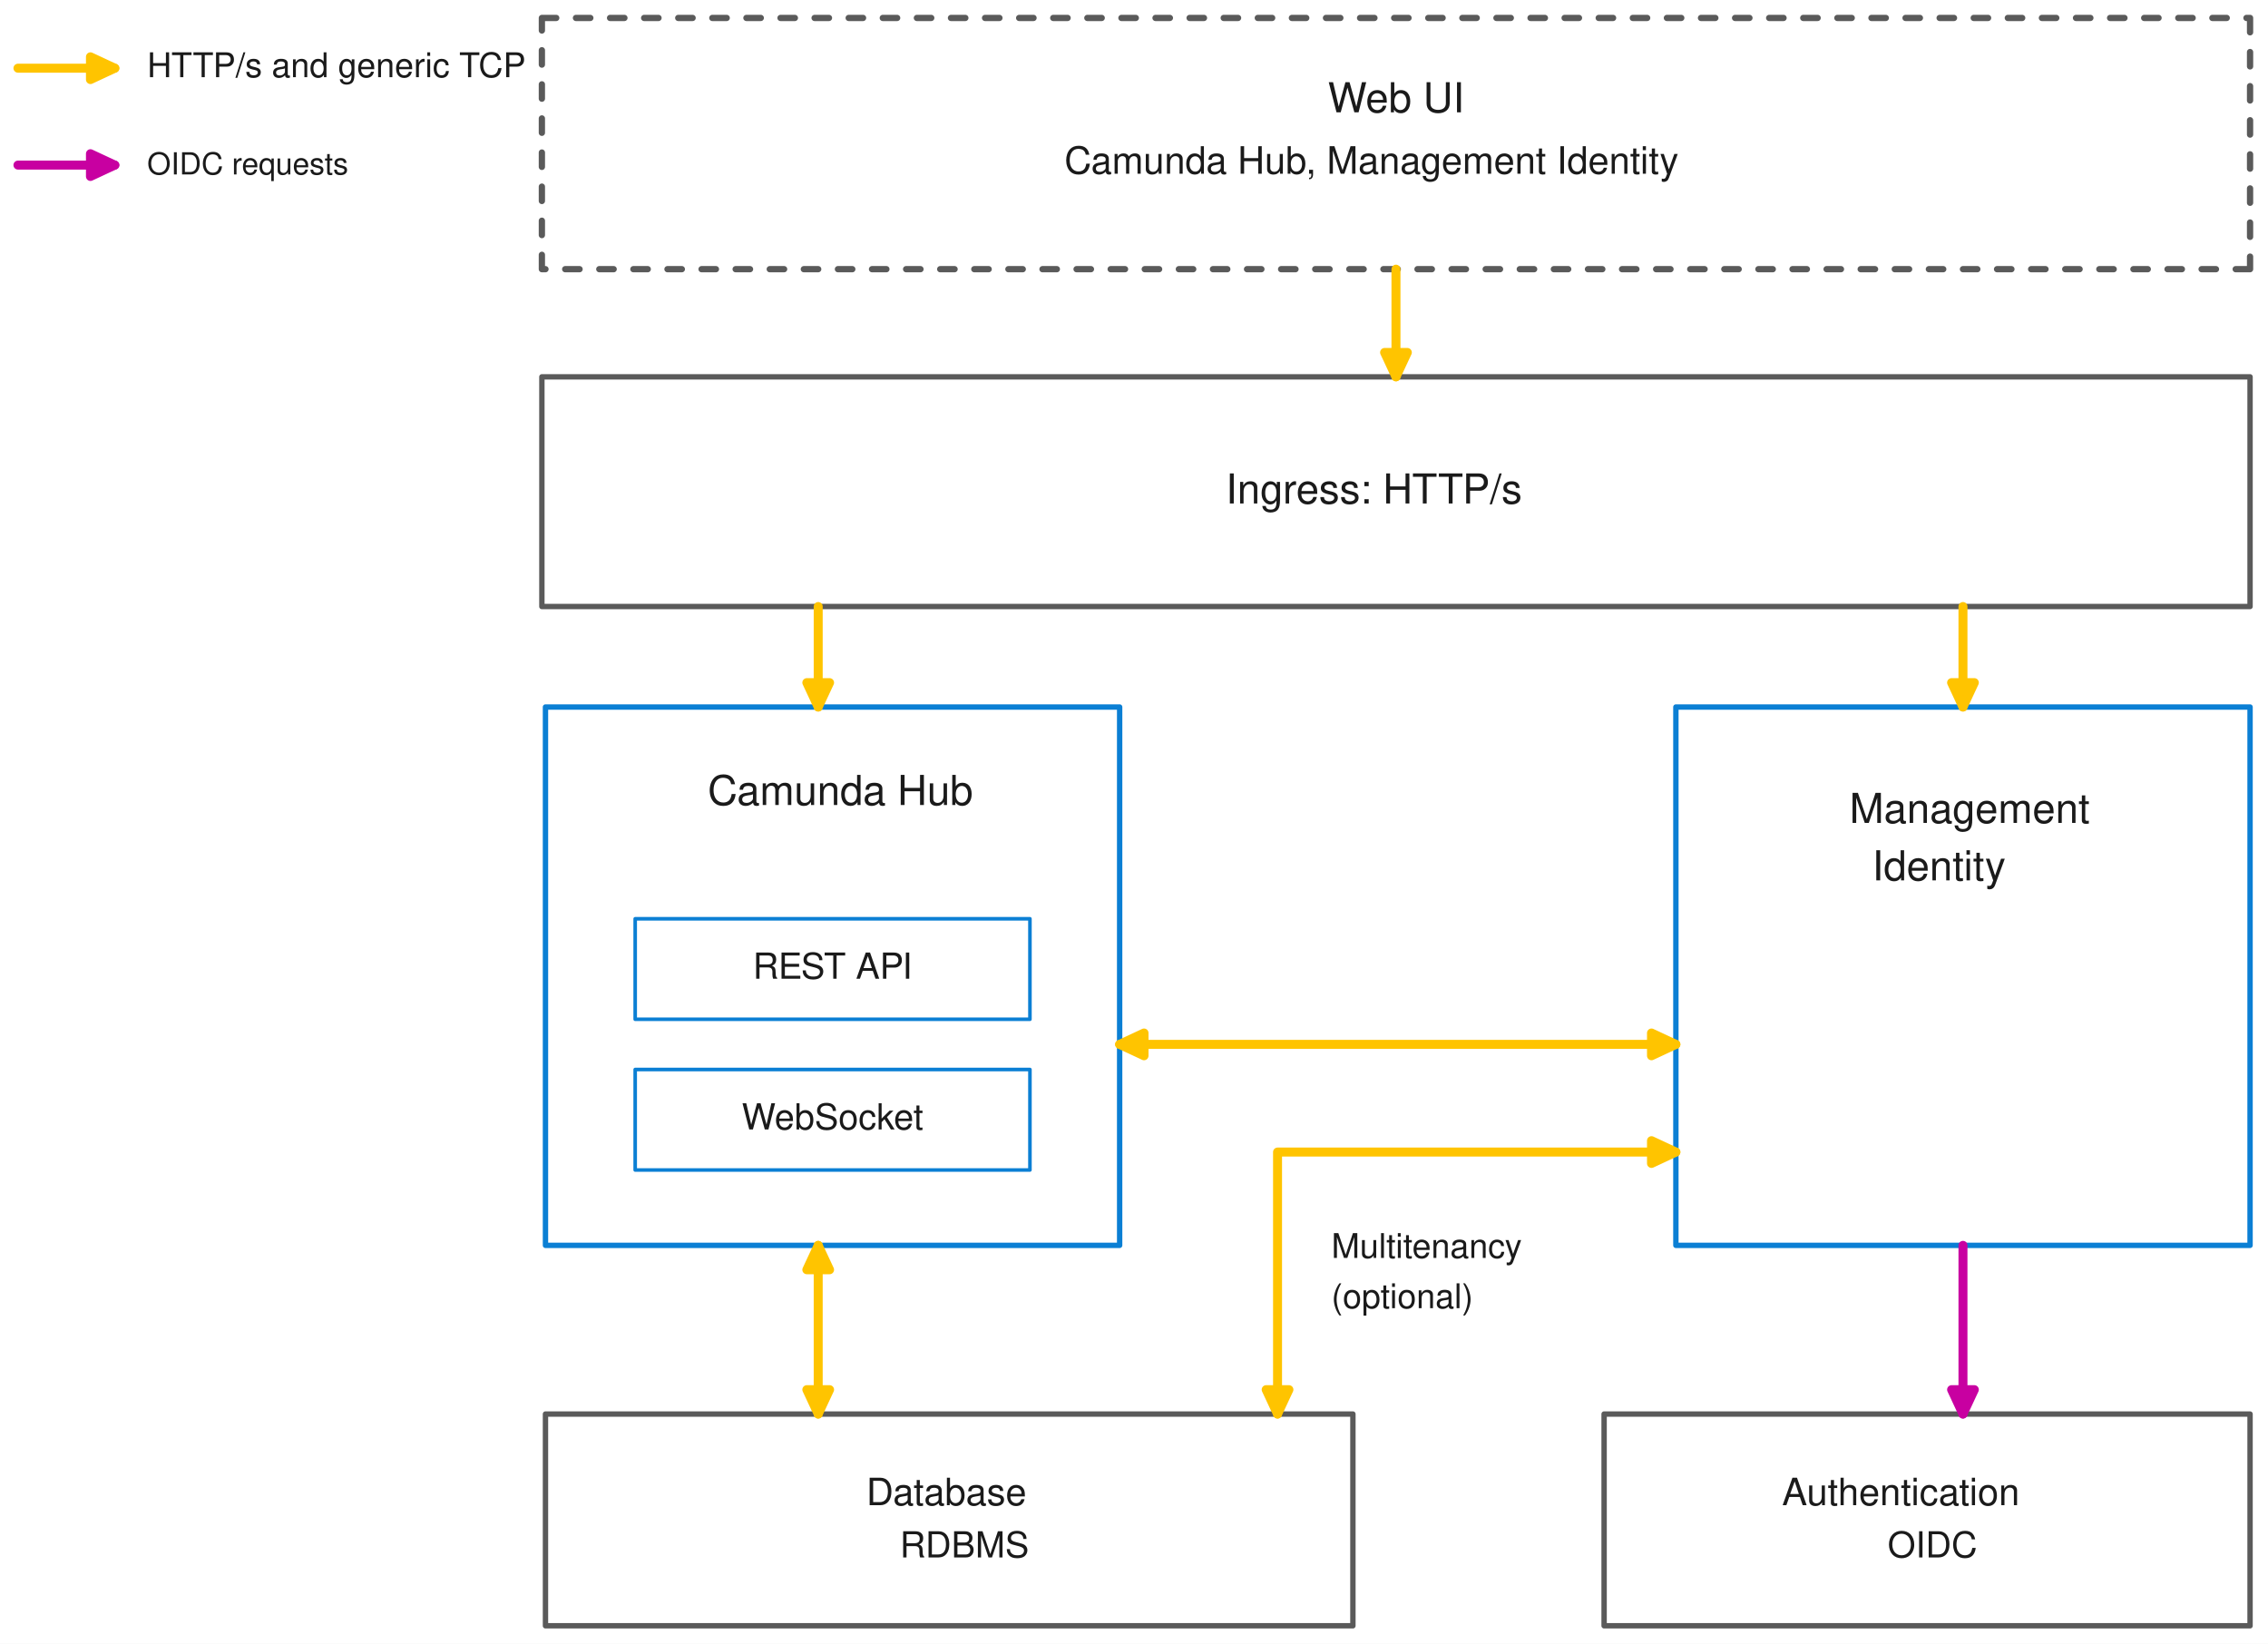
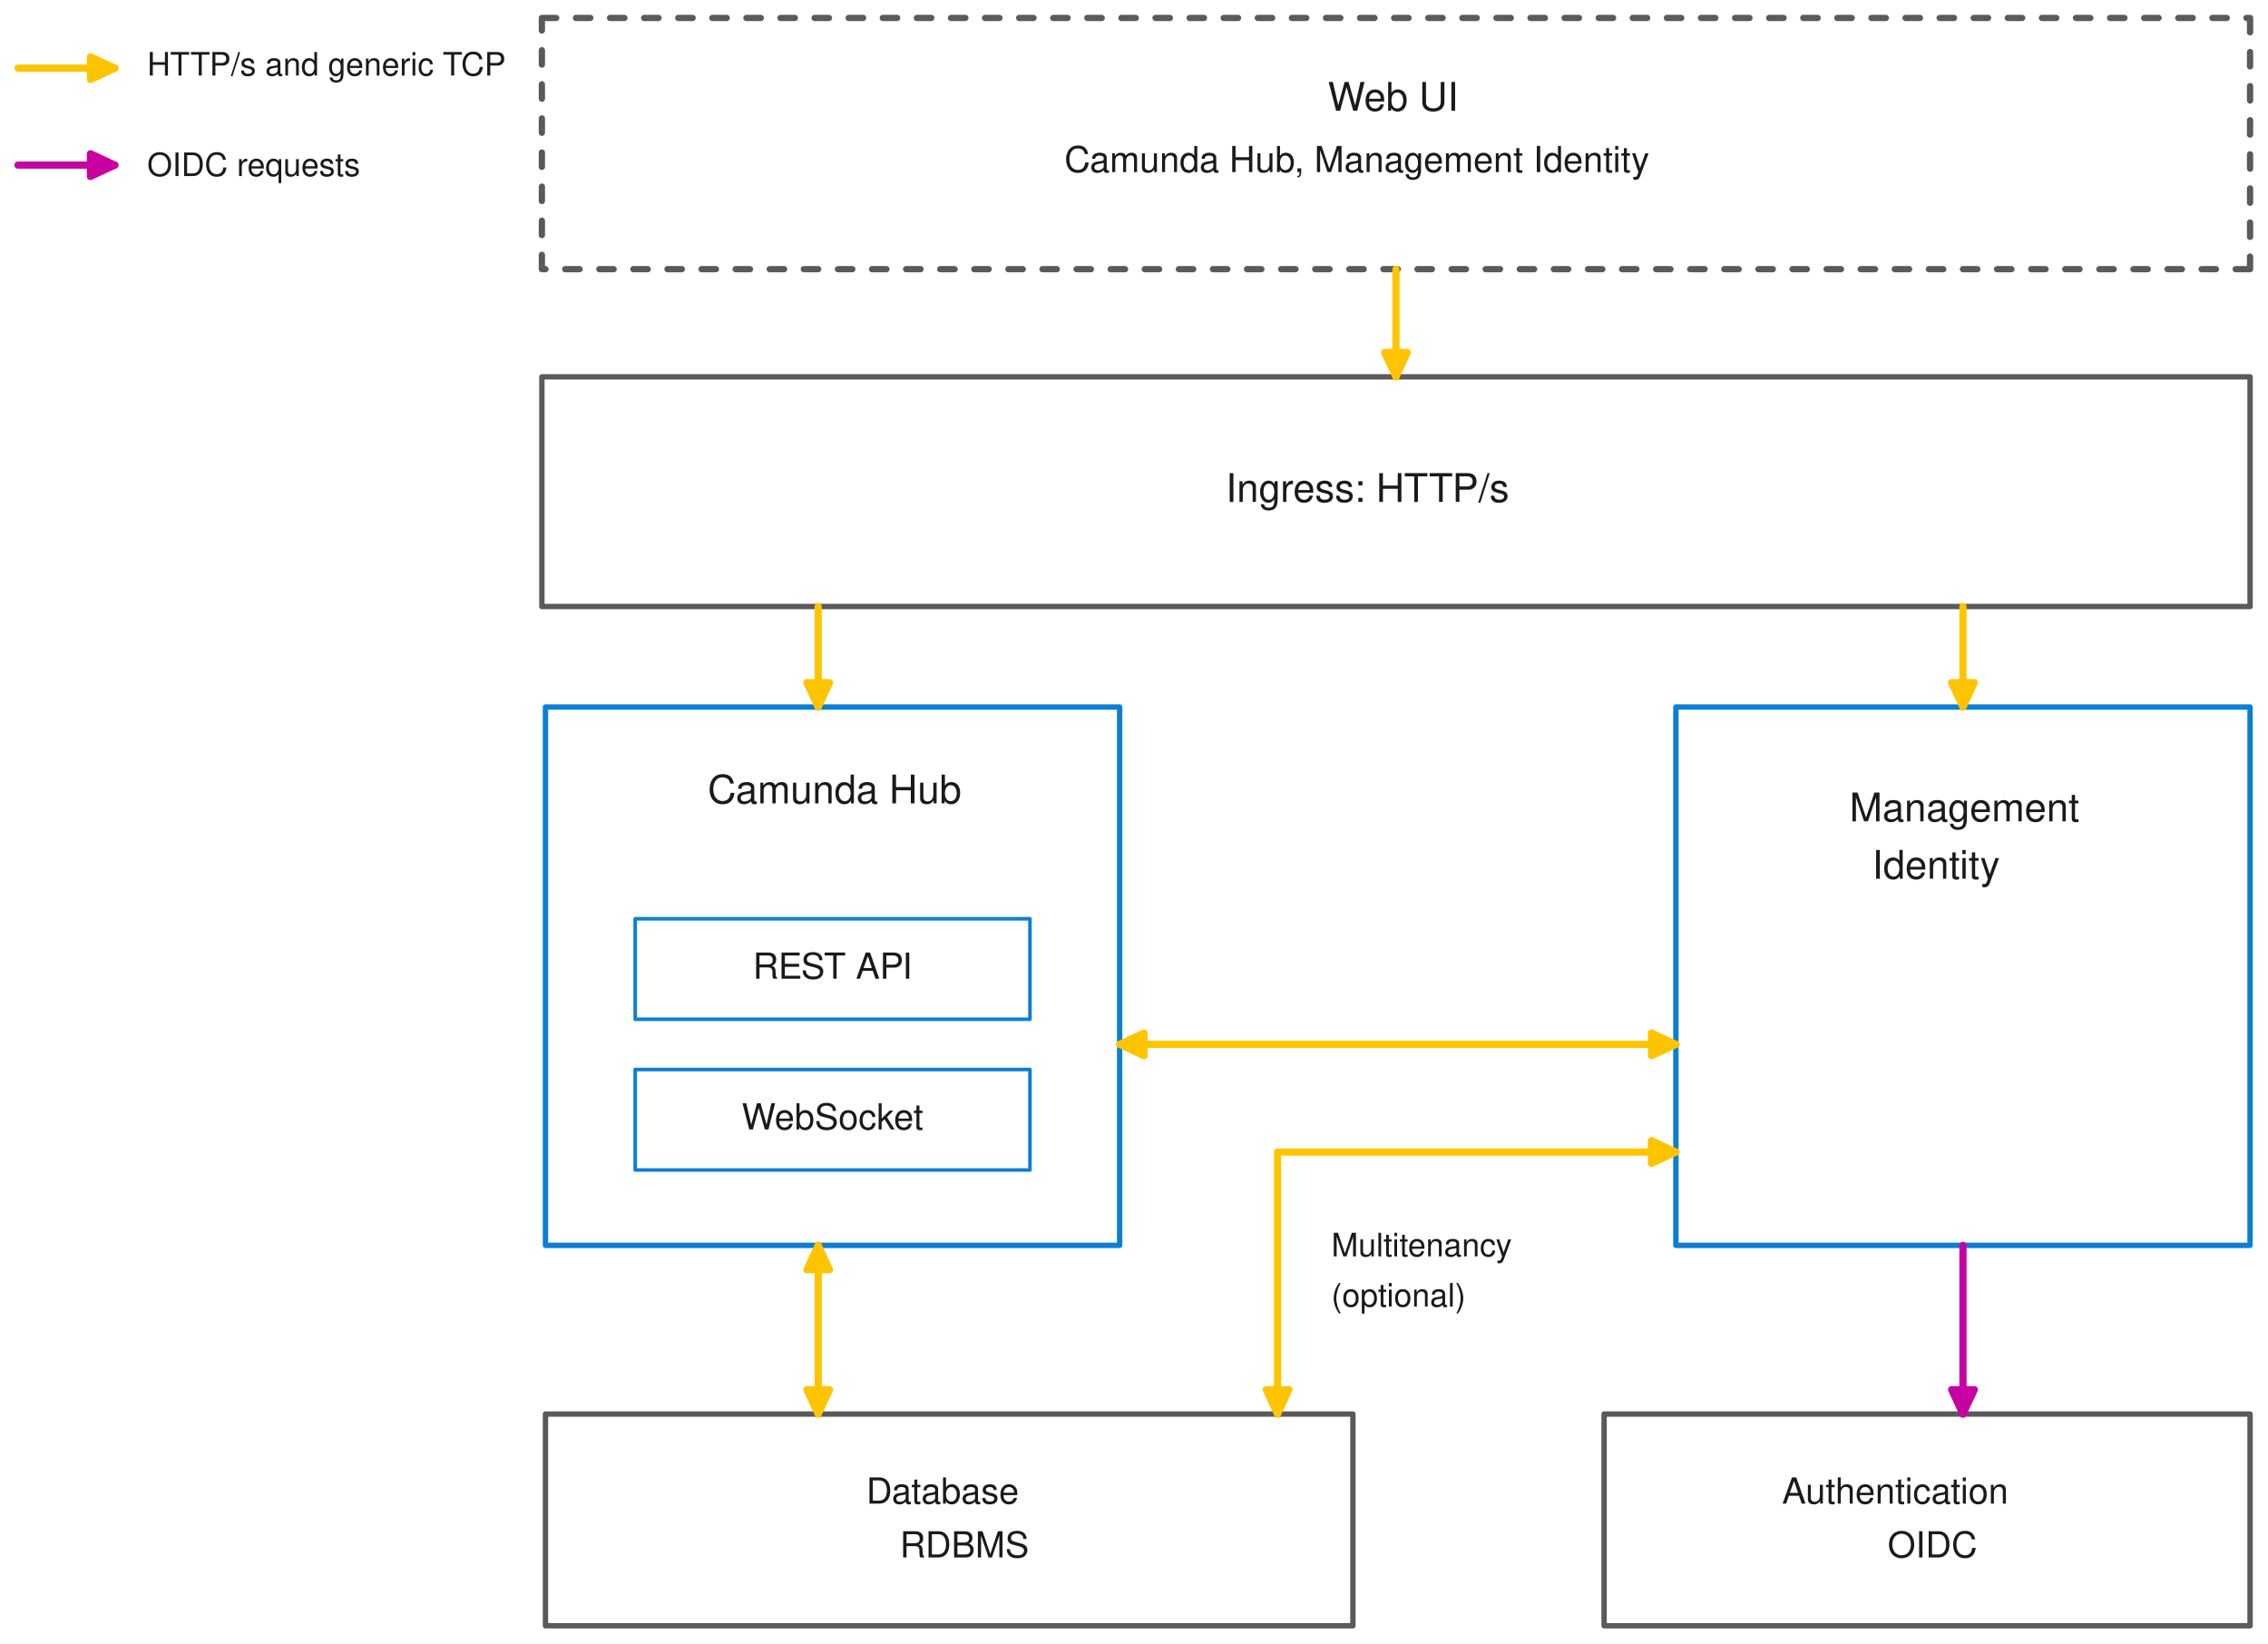
<svg xmlns="http://www.w3.org/2000/svg" version="1.1" viewBox="0 0 1264 916" width="2528" height="1832">
  <defs>
    <style class="style-fonts">
      </style>
  </defs>
  <rect x="0" y="0" width="1264" height="916" fill="#ffffff" />
  <g stroke-linecap="round">
    <g transform="translate(10 38) rotate(0 27 0)">
-       <path d="M0 0 C11.04 0, 22.09 0, 54 0 M0 0 C21.27 0, 42.53 0, 54 0" stroke="#ffc400" stroke-width="5" fill="none" />
+       <path d="M0 0 C11.04 0, 22.09 0, 54 0 M0 0 C21.27 0, 42.53 0, 54 0" stroke="#ffc400" stroke-width="4" fill="none" />
    </g>
    <g transform="translate(10 38) rotate(0 27 0)">
      <path d="M54 0 L40.41 6.34 L40.41 -6.34 L54 0" stroke="none" stroke-width="0" fill="#ffc400" fill-rule="evenodd" />
-       <path d="M54 0 C51.22 1.3, 48.44 2.59, 40.41 6.34 M54 0 C48.65 2.5, 43.29 4.99, 40.41 6.34 M40.41 6.34 C40.41 2.11, 40.41 -2.12, 40.41 -6.34 M40.41 6.34 C40.41 2.77, 40.41 -0.8, 40.41 -6.34 M40.41 -6.34 C44.66 -4.36, 48.91 -2.37, 54 0 M40.41 -6.34 C44.61 -4.38, 48.81 -2.42, 54 0 M54 0 C54 0, 54 0, 54 0 M54 0 C54 0, 54 0, 54 0" stroke="#ffc400" stroke-width="5" fill="none" />
+       <path d="M54 0 C51.22 1.3, 48.44 2.59, 40.41 6.34 M54 0 C48.65 2.5, 43.29 4.99, 40.41 6.34 M40.41 6.34 C40.41 2.11, 40.41 -2.12, 40.41 -6.34 M40.41 6.34 C40.41 2.77, 40.41 -0.8, 40.41 -6.34 M40.41 -6.34 C44.66 -4.36, 48.91 -2.37, 54 0 M40.41 -6.34 C44.61 -4.38, 48.81 -2.42, 54 0 M54 0 C54 0, 54 0, 54 0 M54 0 C54 0, 54 0, 54 0" stroke="#ffc400" stroke-width="4" fill="none" />
    </g>
  </g>
  <mask />
  <g transform="translate(82 26) rotate(0 114.95 11.875)">
-     <text x="0" y="17.005" font-family="Helvetica, Segoe UI Emoji" font-size="19px" fill="#1a1a1a" text-anchor="start" style="white-space: pre;" direction="ltr" dominant-baseline="alphabetic">HTTP/s and generic TCP</text>
+     <text x="0" y="16.11" font-family="Helvetica, Segoe UI Emoji" font-size="18px" fill="#1a1a1a" text-anchor="start" style="white-space: pre;" direction="ltr" dominant-baseline="alphabetic">HTTP/s and generic TCP</text>
  </g>
  <g stroke-linecap="round">
    <g transform="translate(10 92) rotate(0 27 0)">
-       <path d="M0 0 C11.05 0, 22.09 0, 54 0 M0 0 C10.89 0, 21.79 0, 54 0" stroke="#c800a1" stroke-width="5" fill="none" />
+       <path d="M0 0 C11.05 0, 22.09 0, 54 0 M0 0 C10.89 0, 21.79 0, 54 0" stroke="#c800a1" stroke-width="4" fill="none" />
    </g>
    <g transform="translate(10 92) rotate(0 27 0)">
      <path d="M54 0 L40.41 6.34 L40.41 -6.34 L54 0" stroke="none" stroke-width="0" fill="#c800a1" fill-rule="evenodd" />
-       <path d="M54 0 C51.22 1.3, 48.44 2.59, 40.41 6.34 M54 0 C51.26 1.28, 48.52 2.56, 40.41 6.34 M40.41 6.34 C40.41 3.48, 40.41 0.63, 40.41 -6.34 M40.41 6.34 C40.41 2.09, 40.41 -2.17, 40.41 -6.34 M40.41 -6.34 C45.49 -3.97, 50.58 -1.6, 54 0 M40.41 -6.34 C44.24 -4.55, 48.07 -2.76, 54 0 M54 0 C54 0, 54 0, 54 0 M54 0 C54 0, 54 0, 54 0" stroke="#c800a1" stroke-width="5" fill="none" />
+       <path d="M54 0 C51.22 1.3, 48.44 2.59, 40.41 6.34 M54 0 C51.26 1.28, 48.52 2.56, 40.41 6.34 M40.41 6.34 C40.41 3.48, 40.41 0.63, 40.41 -6.34 M40.41 6.34 C40.41 2.09, 40.41 -2.17, 40.41 -6.34 M40.41 -6.34 C45.49 -3.97, 50.58 -1.6, 54 0 M40.41 -6.34 C44.24 -4.55, 48.07 -2.76, 54 0 M54 0 C54 0, 54 0, 54 0 M54 0 C54 0, 54 0, 54 0" stroke="#c800a1" stroke-width="4" fill="none" />
    </g>
  </g>
  <mask />
  <g transform="translate(82 82) rotate(0 60.775 10.625)">
-     <text x="0" y="15.215" font-family="Helvetica, Segoe UI Emoji" font-size="17px" fill="#1a1a1a" text-anchor="start" style="white-space: pre;" direction="ltr" dominant-baseline="alphabetic">OIDC requests</text>
+     <text x="0" y="16.11" font-family="Helvetica, Segoe UI Emoji" font-size="18px" fill="#1a1a1a" text-anchor="start" style="white-space: pre;" direction="ltr" dominant-baseline="alphabetic">OIDC requests</text>
  </g>
  <g stroke-linecap="round" transform="translate(302 10) rotate(0 476 70)">
    <path d="M0 0 C194.8 0, 389.6 0, 952 0 M952 0 C952 29.35, 952 58.7, 952 140 M952 140 C650.04 140, 348.09 140, 0 140 M0 140 C0 85.47, 0 30.95, 0 0" stroke="#5a5a5a" stroke-width="3.5" fill="none" stroke-dasharray="8 11" />
  </g>
  <g transform="translate(740.05 42) rotate(0 37.95 14.375)">
-     <text x="0" y="20.585" font-family="Helvetica, Segoe UI Emoji" font-size="23px" fill="#1a1a1a" text-anchor="start" style="white-space: pre;" direction="ltr" dominant-baseline="alphabetic">Web UI</text>
+     <text x="0" y="19.69" font-family="Helvetica, Segoe UI Emoji" font-size="22px" fill="#1a1a1a" text-anchor="start" style="white-space: pre;" direction="ltr" dominant-baseline="alphabetic">Web UI</text>
  </g>
  <g transform="translate(593.2 78) rotate(0 184.8 13.125)">
-     <text x="0" y="18.795" font-family="Helvetica, Segoe UI Emoji" font-size="21px" fill="#1a1a1a" text-anchor="start" style="white-space: pre;" direction="ltr" dominant-baseline="alphabetic">Camunda Hub, Management Identity</text>
+     <text x="0" y="17.9" font-family="Helvetica, Segoe UI Emoji" font-size="20px" fill="#1a1a1a" text-anchor="start" style="white-space: pre;" direction="ltr" dominant-baseline="alphabetic">Camunda Hub, Management Identity</text>
  </g>
  <g stroke-linecap="round" transform="translate(302 210) rotate(0 476 64)">
    <path d="M0 0 C194.89 0, 389.78 0, 952 0 M0 0 C306.08 0, 612.16 0, 952 0 M952 0 C952 32.64, 952 65.28, 952 128 M952 0 C952 34.61, 952 69.22, 952 128 M952 128 C735.86 128, 519.72 128, 0 128 M952 128 C653.27 128, 354.55 128, 0 128 M0 128 C0 79.18, 0 30.37, 0 0 M0 128 C0 83.72, 0 39.43, 0 0" stroke="#5a5a5a" stroke-width="3" fill="none" />
  </g>
  <g transform="translate(683.125 260) rotate(0 94.875 14.375)">
-     <text x="0" y="20.585" font-family="Helvetica, Segoe UI Emoji" font-size="23px" fill="#1a1a1a" text-anchor="start" style="white-space: pre;" direction="ltr" dominant-baseline="alphabetic">Ingress: HTTP/s</text>
+     <text x="0" y="19.69" font-family="Helvetica, Segoe UI Emoji" font-size="22px" fill="#1a1a1a" text-anchor="start" style="white-space: pre;" direction="ltr" dominant-baseline="alphabetic">Ingress: HTTP/s</text>
  </g>
  <g stroke-linecap="round">
    <g transform="translate(778 150) rotate(0 0 30)">
-       <path d="M0 0 C0 12.29, 0 24.57, 0 60 M0 0 C0 19.77, 0 39.53, 0 60" stroke="#ffc400" stroke-width="5" fill="none" />
+       <path d="M0 0 C0 12.29, 0 24.57, 0 60 M0 0 C0 19.77, 0 39.53, 0 60" stroke="#ffc400" stroke-width="4" fill="none" />
    </g>
    <g transform="translate(778 150) rotate(0 0 30)">
      <path d="M0 60 L-6.34 46.41 L6.34 46.41 L0 60" stroke="none" stroke-width="0" fill="#ffc400" fill-rule="evenodd" />
-       <path d="M0 60 C-1.3 57.22, -2.6 54.43, -6.34 46.41 M0 60 C-2.09 55.52, -4.18 51.04, -6.34 46.41 M-6.34 46.41 C-1.94 46.41, 2.46 46.41, 6.34 46.41 M-6.34 46.41 C-2.23 46.41, 1.88 46.41, 6.34 46.41 M6.34 46.41 C4.51 50.32, 2.69 54.24, 0 60 M6.34 46.41 C4.52 50.3, 2.71 54.2, 0 60 M0 60 C0 60, 0 60, 0 60 M0 60 C0 60, 0 60, 0 60" stroke="#ffc400" stroke-width="5" fill="none" />
+       <path d="M0 60 C-1.3 57.22, -2.6 54.43, -6.34 46.41 M0 60 C-2.09 55.52, -4.18 51.04, -6.34 46.41 M-6.34 46.41 C-1.94 46.41, 2.46 46.41, 6.34 46.41 M-6.34 46.41 C-2.23 46.41, 1.88 46.41, 6.34 46.41 M6.34 46.41 C4.51 50.32, 2.69 54.24, 0 60 M6.34 46.41 C4.52 50.3, 2.71 54.2, 0 60 M0 60 C0 60, 0 60, 0 60 M0 60 C0 60, 0 60, 0 60" stroke="#ffc400" stroke-width="4" fill="none" />
    </g>
  </g>
  <mask />
  <g stroke-linecap="round" transform="translate(304 394) rotate(0 160 150)">
    <path d="M0 0 C65.54 0, 131.08 0, 320 0 M0 0 C74.68 0, 149.37 0, 320 0 M320 0 C320 117.84, 320 235.67, 320 300 M320 0 C320 105.39, 320 210.78, 320 300 M320 300 C249.98 300, 179.96 300, 0 300 M320 300 C200.68 300, 81.35 300, 0 300 M0 300 C0 199.25, 0 98.51, 0 0 M0 300 C0 201.62, 0 103.25, 0 0" stroke="#0b7fd4" stroke-width="3" fill="none" />
  </g>
  <g transform="translate(394.425 428) rotate(0 69.575 14.375)">
-     <text x="0" y="20.585" font-family="Helvetica, Segoe UI Emoji" font-size="23px" fill="#1a1a1a" text-anchor="start" style="white-space: pre;" direction="ltr" dominant-baseline="alphabetic">Camunda Hub</text>
+     <text x="0" y="19.69" font-family="Helvetica, Segoe UI Emoji" font-size="22px" fill="#1a1a1a" text-anchor="start" style="white-space: pre;" direction="ltr" dominant-baseline="alphabetic">Camunda Hub</text>
  </g>
  <g stroke-linecap="round" transform="translate(354 512) rotate(0 110 28)">
    <path d="M0 0 C45.07 0, 90.14 0, 220 0 M0 0 C53.09 0, 106.17 0, 220 0 M220 0 C220 15.94, 220 31.88, 220 56 M220 0 C220 11.49, 220 22.99, 220 56 M220 56 C158.4 56, 96.8 56, 0 56 M220 56 C143.97 56, 67.93 56, 0 56 M0 56 C0 38.89, 0 21.79, 0 0 M0 56 C0 42.04, 0 28.09, 0 0" stroke="#0b7fd4" stroke-width="2" fill="none" />
  </g>
  <g transform="translate(420 527.5) rotate(0 44 12.5)">
    <text x="44" y="17.9" font-family="Helvetica, Segoe UI Emoji" font-size="20px" fill="#1a1a1a" text-anchor="middle" style="white-space: pre;" direction="ltr" dominant-baseline="alphabetic">REST API</text>
  </g>
  <g stroke-linecap="round" transform="translate(354 596) rotate(0 110 28)">
    <path d="M0 0 C45.09 0, 90.17 0, 220 0 M0 0 C54.83 0, 109.65 0, 220 0 M220 0 C220 21.09, 220 42.17, 220 56 M220 0 C220 14.51, 220 29.03, 220 56 M220 56 C144.94 56, 69.88 56, 0 56 M220 56 C149.96 56, 79.93 56, 0 56 M0 56 C0 40.6, 0 25.19, 0 0 M0 56 C0 35.25, 0 14.5, 0 0" stroke="#0b7fd4" stroke-width="2" fill="none" />
  </g>
  <g transform="translate(414.5 611.5) rotate(0 49.5 12.5)">
    <text x="49.5" y="17.9" font-family="Helvetica, Segoe UI Emoji" font-size="20px" fill="#1a1a1a" text-anchor="middle" style="white-space: pre;" direction="ltr" dominant-baseline="alphabetic">WebSocket</text>
  </g>
  <g stroke-linecap="round" transform="translate(934 394) rotate(0 160 150)">
    <path d="M0 0 C65.6 0, 131.2 0, 320 0 M0 0 C82.28 0, 164.56 0, 320 0 M320 0 C320 80.52, 320 161.03, 320 300 M320 0 C320 93.94, 320 187.88, 320 300 M320 300 C255.25 300, 190.49 300, 0 300 M320 300 C226.86 300, 133.71 300, 0 300 M0 300 C0 226.59, 0 153.18, 0 0 M0 300 C0 212.46, 0 124.91, 0 0" stroke="#0b7fd4" stroke-width="3" fill="none" />
  </g>
  <g transform="translate(1030.75 438) rotate(0 63.25 14.375)">
-     <text x="0" y="20.585" font-family="Helvetica, Segoe UI Emoji" font-size="23px" fill="#1a1a1a" text-anchor="start" style="white-space: pre;" direction="ltr" dominant-baseline="alphabetic">Management</text>
+     <text x="0" y="19.69" font-family="Helvetica, Segoe UI Emoji" font-size="22px" fill="#1a1a1a" text-anchor="start" style="white-space: pre;" direction="ltr" dominant-baseline="alphabetic">Management</text>
  </g>
  <g transform="translate(1043.4 470) rotate(0 50.6 14.375)">
-     <text x="0" y="20.585" font-family="Helvetica, Segoe UI Emoji" font-size="23px" fill="#1a1a1a" text-anchor="start" style="white-space: pre;" direction="ltr" dominant-baseline="alphabetic">Identity</text>
+     <text x="0" y="19.69" font-family="Helvetica, Segoe UI Emoji" font-size="22px" fill="#1a1a1a" text-anchor="start" style="white-space: pre;" direction="ltr" dominant-baseline="alphabetic">Identity</text>
  </g>
  <g stroke-linecap="round" transform="translate(304 788) rotate(0 225 59)">
    <path d="M0 0 C92.29 0, 184.58 0, 450 0 M0 0 C166.05 0, 332.09 0, 450 0 M450 0 C450 24.33, 450 48.66, 450 118 M450 0 C450 46.5, 450 92.99, 450 118 M450 118 C272.64 118, 95.29 118, 0 118 M450 118 C292.43 118, 134.85 118, 0 118 M0 118 C0 70.9, 0 23.8, 0 0 M0 118 C0 85.7, 0 53.39, 0 0" stroke="#5a5a5a" stroke-width="3" fill="none" />
  </g>
  <g transform="translate(482.8 820) rotate(0 46.2 13.125)">
-     <text x="0" y="18.795" font-family="Helvetica, Segoe UI Emoji" font-size="21px" fill="#1a1a1a" text-anchor="start" style="white-space: pre;" direction="ltr" dominant-baseline="alphabetic">Database</text>
+     <text x="0" y="17.9" font-family="Helvetica, Segoe UI Emoji" font-size="20px" fill="#1a1a1a" text-anchor="start" style="white-space: pre;" direction="ltr" dominant-baseline="alphabetic">Database</text>
  </g>
  <g transform="translate(501.5 850) rotate(0 27.5 12.5)">
    <text x="0" y="17.9" font-family="Helvetica, Segoe UI Emoji" font-size="20px" fill="#1a1a1a" text-anchor="start" style="white-space: pre;" direction="ltr" dominant-baseline="alphabetic">RDBMS</text>
  </g>
  <g stroke-linecap="round" transform="translate(894 788) rotate(0 180 59)">
    <path d="M0 0 C73.87 0, 147.74 0, 360 0 M0 0 C101.11 0, 202.22 0, 360 0 M360 0 C360 40.59, 360 81.18, 360 118 M360 0 C360 32.44, 360 64.89, 360 118 M360 118 C221.08 118, 82.16 118, 0 118 M360 118 C284.67 118, 209.33 118, 0 118 M0 118 C0 76.28, 0 34.55, 0 0 M0 118 C0 87.83, 0 57.65, 0 0" stroke="#5a5a5a" stroke-width="3" fill="none" />
  </g>
  <g transform="translate(993.15 820) rotate(0 80.85 13.125)">
-     <text x="0" y="18.795" font-family="Helvetica, Segoe UI Emoji" font-size="21px" fill="#1a1a1a" text-anchor="start" style="white-space: pre;" direction="ltr" dominant-baseline="alphabetic">Authentication</text>
+     <text x="0" y="17.9" font-family="Helvetica, Segoe UI Emoji" font-size="20px" fill="#1a1a1a" text-anchor="start" style="white-space: pre;" direction="ltr" dominant-baseline="alphabetic">Authentication</text>
  </g>
  <g transform="translate(1052 850) rotate(0 22 12.5)">
    <text x="0" y="17.9" font-family="Helvetica, Segoe UI Emoji" font-size="20px" fill="#1a1a1a" text-anchor="start" style="white-space: pre;" direction="ltr" dominant-baseline="alphabetic">OIDC</text>
  </g>
  <g stroke-linecap="round">
    <g transform="translate(456 338) rotate(0 0 28)">
-       <path d="M0 0 C0 11.5, 0 22.99, 0 56 M0 0 C0 21.99, 0 43.99, 0 56" stroke="#ffc400" stroke-width="5" fill="none" />
+       <path d="M0 0 C0 11.5, 0 22.99, 0 56 M0 0 C0 21.99, 0 43.99, 0 56" stroke="#ffc400" stroke-width="4" fill="none" />
    </g>
    <g transform="translate(456 338) rotate(0 0 28)">
      <path d="M0 56 L-6.34 42.41 L6.34 42.41 L0 56" stroke="none" stroke-width="0" fill="#ffc400" fill-rule="evenodd" />
-       <path d="M0 56 C-1.3 53.21, -2.6 50.42, -6.34 42.41 M0 56 C-2.49 50.66, -4.98 45.32, -6.34 42.41 M-6.34 42.41 C-2.77 42.41, 0.81 42.41, 6.34 42.41 M-6.34 42.41 C-1.83 42.41, 2.68 42.41, 6.34 42.41 M6.34 42.41 C3.95 47.54, 1.55 52.67, 0 56 M6.34 42.41 C4.64 46.05, 2.94 49.7, 0 56 M0 56 C0 56, 0 56, 0 56 M0 56 C0 56, 0 56, 0 56" stroke="#ffc400" stroke-width="5" fill="none" />
+       <path d="M0 56 C-1.3 53.21, -2.6 50.42, -6.34 42.41 M0 56 C-2.49 50.66, -4.98 45.32, -6.34 42.41 M-6.34 42.41 C-2.77 42.41, 0.81 42.41, 6.34 42.41 M-6.34 42.41 C-1.83 42.41, 2.68 42.41, 6.34 42.41 M6.34 42.41 C3.95 47.54, 1.55 52.67, 0 56 M6.34 42.41 C4.64 46.05, 2.94 49.7, 0 56 M0 56 C0 56, 0 56, 0 56 M0 56 C0 56, 0 56, 0 56" stroke="#ffc400" stroke-width="4" fill="none" />
    </g>
  </g>
  <mask />
  <g stroke-linecap="round">
    <g transform="translate(1094 338) rotate(0 0 28)">
-       <path d="M0 0 C0 11.5, 0 23, 0 56 M0 0 C0 16.61, 0 33.23, 0 56" stroke="#ffc400" stroke-width="5" fill="none" />
+       <path d="M0 0 C0 11.5, 0 23, 0 56 M0 0 C0 16.61, 0 33.23, 0 56" stroke="#ffc400" stroke-width="4" fill="none" />
    </g>
    <g transform="translate(1094 338) rotate(0 0 28)">
      <path d="M0 56 L-6.34 42.41 L6.34 42.41 L0 56" stroke="none" stroke-width="0" fill="#ffc400" fill-rule="evenodd" />
-       <path d="M0 56 C-1.3 53.21, -2.6 50.42, -6.34 42.41 M0 56 C-1.88 51.97, -3.76 47.93, -6.34 42.41 M-6.34 42.41 C-2.18 42.41, 1.97 42.41, 6.34 42.41 M-6.34 42.41 C-1.49 42.41, 3.37 42.41, 6.34 42.41 M6.34 42.41 C4.39 46.6, 2.43 50.79, 0 56 M6.34 42.41 C4.09 47.23, 1.84 52.05, 0 56 M0 56 C0 56, 0 56, 0 56 M0 56 C0 56, 0 56, 0 56" stroke="#ffc400" stroke-width="5" fill="none" />
+       <path d="M0 56 C-1.3 53.21, -2.6 50.42, -6.34 42.41 M0 56 C-1.88 51.97, -3.76 47.93, -6.34 42.41 M-6.34 42.41 C-2.18 42.41, 1.97 42.41, 6.34 42.41 M-6.34 42.41 C-1.49 42.41, 3.37 42.41, 6.34 42.41 M6.34 42.41 C4.39 46.6, 2.43 50.79, 0 56 M6.34 42.41 C4.09 47.23, 1.84 52.05, 0 56 M0 56 C0 56, 0 56, 0 56 M0 56 C0 56, 0 56, 0 56" stroke="#ffc400" stroke-width="4" fill="none" />
    </g>
  </g>
  <mask />
  <g stroke-linecap="round">
    <g transform="translate(624 582) rotate(0 155 0)">
-       <path d="M0 0 C63.66 0, 127.31 0, 310 0 M0 0 C62.2 0, 124.4 0, 310 0" stroke="#ffc400" stroke-width="5" fill="none" />
+       <path d="M0 0 C63.66 0, 127.31 0, 310 0 M0 0 C62.2 0, 124.4 0, 310 0" stroke="#ffc400" stroke-width="4" fill="none" />
    </g>
    <g transform="translate(624 582) rotate(0 155 0)">
      <path d="M0 0 L13.59 -6.34 L13.59 6.34 L0 0" stroke="none" stroke-width="0" fill="#ffc400" fill-rule="evenodd" />
-       <path d="M0 0 C2.79 -1.3, 5.58 -2.6, 13.59 -6.34 M0 0 C2.73 -1.27, 5.46 -2.54, 13.59 -6.34 M13.59 -6.34 C13.59 -1.6, 13.59 3.14, 13.59 6.34 M13.59 -6.34 C13.59 -3.68, 13.59 -1.02, 13.59 6.34 M13.59 6.34 C10.35 4.83, 7.1 3.31, 0 0 M13.59 6.34 C10.32 4.81, 7.04 3.28, 0 0 M0 0 C0 0, 0 0, 0 0 M0 0 C0 0, 0 0, 0 0" stroke="#ffc400" stroke-width="5" fill="none" />
+       <path d="M0 0 C2.79 -1.3, 5.58 -2.6, 13.59 -6.34 M0 0 C2.73 -1.27, 5.46 -2.54, 13.59 -6.34 M13.59 -6.34 C13.59 -1.6, 13.59 3.14, 13.59 6.34 M13.59 -6.34 C13.59 -3.68, 13.59 -1.02, 13.59 6.34 M13.59 6.34 C10.35 4.83, 7.1 3.31, 0 0 M13.59 6.34 C10.32 4.81, 7.04 3.28, 0 0 M0 0 C0 0, 0 0, 0 0 M0 0 C0 0, 0 0, 0 0" stroke="#ffc400" stroke-width="4" fill="none" />
    </g>
    <g transform="translate(624 582) rotate(0 155 0)">
      <path d="M310 0 L296.41 6.34 L296.41 -6.34 L310 0" stroke="none" stroke-width="0" fill="#ffc400" fill-rule="evenodd" />
-       <path d="M310 0 C307.21 1.3, 304.42 2.6, 296.41 6.34 M310 0 C307.27 1.27, 304.54 2.54, 296.41 6.34 M296.41 6.34 C296.41 1.6, 296.41 -3.14, 296.41 -6.34 M296.41 6.34 C296.41 3.68, 296.41 1.02, 296.41 -6.34 M296.41 -6.34 C299.65 -4.83, 302.9 -3.31, 310 0 M296.41 -6.34 C299.68 -4.81, 302.96 -3.28, 310 0 M310 0 C310 0, 310 0, 310 0 M310 0 C310 0, 310 0, 310 0" stroke="#ffc400" stroke-width="5" fill="none" />
+       <path d="M310 0 C307.21 1.3, 304.42 2.6, 296.41 6.34 M310 0 C307.27 1.27, 304.54 2.54, 296.41 6.34 M296.41 6.34 C296.41 1.6, 296.41 -3.14, 296.41 -6.34 M296.41 6.34 C296.41 3.68, 296.41 1.02, 296.41 -6.34 M296.41 -6.34 C299.65 -4.83, 302.9 -3.31, 310 0 M296.41 -6.34 C299.68 -4.81, 302.96 -3.28, 310 0 M310 0 C310 0, 310 0, 310 0 M310 0 C310 0, 310 0, 310 0" stroke="#ffc400" stroke-width="4" fill="none" />
    </g>
  </g>
  <mask />
  <g stroke-linecap="round">
    <g transform="translate(456 694) rotate(0 0 47)">
-       <path d="M0 0 C0 19.31, 0 38.61, 0 94 M0 0 C0 28.63, 0 57.27, 0 94" stroke="#ffc400" stroke-width="5" fill="none" />
+       <path d="M0 0 C0 19.31, 0 38.61, 0 94 M0 0 C0 28.63, 0 57.27, 0 94" stroke="#ffc400" stroke-width="4" fill="none" />
    </g>
    <g transform="translate(456 694) rotate(0 0 47)">
      <path d="M0 0 L6.34 13.59 L-6.34 13.59 L0 0" stroke="none" stroke-width="0" fill="#ffc400" fill-rule="evenodd" />
-       <path d="M0 0 C1.3 2.79, 2.6 5.58, 6.34 13.59 M0 0 C1.93 4.14, 3.86 8.28, 6.34 13.59 M6.34 13.59 C3.56 13.59, 0.77 13.59, -6.34 13.59 M6.34 13.59 C3.34 13.59, 0.34 13.59, -6.34 13.59 M-6.34 13.59 C-4 8.57, -1.66 3.55, 0 0 M-6.34 13.59 C-4.26 9.14, -2.19 4.69, 0 0 M0 0 C0 0, 0 0, 0 0 M0 0 C0 0, 0 0, 0 0" stroke="#ffc400" stroke-width="5" fill="none" />
+       <path d="M0 0 C1.3 2.79, 2.6 5.58, 6.34 13.59 M0 0 C1.93 4.14, 3.86 8.28, 6.34 13.59 M6.34 13.59 C3.56 13.59, 0.77 13.59, -6.34 13.59 M6.34 13.59 C3.34 13.59, 0.34 13.59, -6.34 13.59 M-6.34 13.59 C-4 8.57, -1.66 3.55, 0 0 M-6.34 13.59 C-4.26 9.14, -2.19 4.69, 0 0 M0 0 C0 0, 0 0, 0 0 M0 0 C0 0, 0 0, 0 0" stroke="#ffc400" stroke-width="4" fill="none" />
    </g>
    <g transform="translate(456 694) rotate(0 0 47)">
      <path d="M0 94 L-6.34 80.41 L6.34 80.41 L0 94" stroke="none" stroke-width="0" fill="#ffc400" fill-rule="evenodd" />
-       <path d="M0 94 C-1.3 91.21, -2.6 88.42, -6.34 80.41 M0 94 C-1.93 89.86, -3.86 85.72, -6.34 80.41 M-6.34 80.41 C-3.56 80.41, -0.77 80.41, 6.34 80.41 M-6.34 80.41 C-3.34 80.41, -0.34 80.41, 6.34 80.41 M6.34 80.41 C4 85.43, 1.66 90.45, 0 94 M6.34 80.41 C4.26 84.86, 2.19 89.31, 0 94 M0 94 C0 94, 0 94, 0 94 M0 94 C0 94, 0 94, 0 94" stroke="#ffc400" stroke-width="5" fill="none" />
+       <path d="M0 94 C-1.3 91.21, -2.6 88.42, -6.34 80.41 M0 94 C-1.93 89.86, -3.86 85.72, -6.34 80.41 M-6.34 80.41 C-3.56 80.41, -0.77 80.41, 6.34 80.41 M-6.34 80.41 C-3.34 80.41, -0.34 80.41, 6.34 80.41 M6.34 80.41 C4 85.43, 1.66 90.45, 0 94 M6.34 80.41 C4.26 84.86, 2.19 89.31, 0 94 M0 94 C0 94, 0 94, 0 94 M0 94 C0 94, 0 94, 0 94" stroke="#ffc400" stroke-width="4" fill="none" />
    </g>
  </g>
  <mask />
  <g stroke-linecap="round">
    <g transform="translate(712 788) rotate(0 111 -73)">
-       <path d="M0 0 C0 -29.99, 0 -59.98, 0 -146 M0 0 C0 -30.45, 0 -60.9, 0 -146 M0 -146 C58.95 -146, 117.9 -146, 222 -146 M0 -146 C58.55 -146, 117.1 -146, 222 -146" stroke="#ffc400" stroke-width="5" fill="none" />
+       <path d="M0 0 C0 -29.99, 0 -59.98, 0 -146 M0 0 C0 -30.45, 0 -60.9, 0 -146 M0 -146 C58.95 -146, 117.9 -146, 222 -146 M0 -146 C58.55 -146, 117.1 -146, 222 -146" stroke="#ffc400" stroke-width="4" fill="none" />
    </g>
    <g transform="translate(712 788) rotate(0 111 -73)">
      <path d="M0 0 L-6.34 -13.59 L6.34 -13.59 L0 0" stroke="none" stroke-width="0" fill="#ffc400" fill-rule="evenodd" />
-       <path d="M0 0 C-1.3 -2.79, -2.6 -5.58, -6.34 -13.59 M0 0 C-1.32 -2.84, -2.64 -5.67, -6.34 -13.59 M-6.34 -13.59 C-2.97 -13.59, 0.39 -13.59, 6.34 -13.59 M-6.34 -13.59 C-3 -13.59, 0.35 -13.59, 6.34 -13.59 M6.34 -13.59 C4.44 -9.52, 2.54 -5.44, 0 0 M6.34 -13.59 C4.98 -10.69, 3.63 -7.78, 0 0 M0 0 C0 0, 0 0, 0 0 M0 0 C0 0, 0 0, 0 0" stroke="#ffc400" stroke-width="5" fill="none" />
+       <path d="M0 0 C-1.3 -2.79, -2.6 -5.58, -6.34 -13.59 M0 0 C-1.32 -2.84, -2.64 -5.67, -6.34 -13.59 M-6.34 -13.59 C-2.97 -13.59, 0.39 -13.59, 6.34 -13.59 M-6.34 -13.59 C-3 -13.59, 0.35 -13.59, 6.34 -13.59 M6.34 -13.59 C4.44 -9.52, 2.54 -5.44, 0 0 M6.34 -13.59 C4.98 -10.69, 3.63 -7.78, 0 0 M0 0 C0 0, 0 0, 0 0 M0 0 C0 0, 0 0, 0 0" stroke="#ffc400" stroke-width="4" fill="none" />
    </g>
    <g transform="translate(712 788) rotate(0 111 -73)">
      <path d="M222 -146 L208.41 -139.66 L208.41 -152.34 L222 -146" stroke="none" stroke-width="0" fill="#ffc400" fill-rule="evenodd" />
-       <path d="M222 -146 C219.21 -144.7, 216.42 -143.4, 208.41 -139.66 M222 -146 C219.16 -144.68, 216.33 -143.36, 208.41 -139.66 M208.41 -139.66 C208.41 -143.03, 208.41 -146.39, 208.41 -152.34 M208.41 -139.66 C208.41 -143, 208.41 -146.35, 208.41 -152.34 M208.41 -152.34 C212.48 -150.44, 216.56 -148.54, 222 -146 M208.41 -152.34 C211.31 -150.98, 214.22 -149.63, 222 -146 M222 -146 C222 -146, 222 -146, 222 -146 M222 -146 C222 -146, 222 -146, 222 -146" stroke="#ffc400" stroke-width="5" fill="none" />
+       <path d="M222 -146 C219.21 -144.7, 216.42 -143.4, 208.41 -139.66 M222 -146 C219.16 -144.68, 216.33 -143.36, 208.41 -139.66 M208.41 -139.66 C208.41 -143.03, 208.41 -146.39, 208.41 -152.34 M208.41 -139.66 C208.41 -143, 208.41 -146.35, 208.41 -152.34 M208.41 -152.34 C212.48 -150.44, 216.56 -148.54, 222 -146 M208.41 -152.34 C211.31 -150.98, 214.22 -149.63, 222 -146 M222 -146 C222 -146, 222 -146, 222 -146 M222 -146 C222 -146, 222 -146, 222 -146" stroke="#ffc400" stroke-width="4" fill="none" />
    </g>
  </g>
  <mask />
  <g transform="translate(742 684) rotate(0 62.7 11.875)">
-     <text x="0" y="17.005" font-family="Helvetica, Segoe UI Emoji" font-size="19px" fill="#1a1a1a" text-anchor="start" style="white-space: pre;" direction="ltr" dominant-baseline="alphabetic">Multitenancy</text>
+     <text x="0" y="16.11" font-family="Helvetica, Segoe UI Emoji" font-size="18px" fill="#1a1a1a" text-anchor="start" style="white-space: pre;" direction="ltr" dominant-baseline="alphabetic">Multitenancy</text>
  </g>
  <g transform="translate(742 712) rotate(0 52.25 11.875)">
-     <text x="0" y="17.005" font-family="Helvetica, Segoe UI Emoji" font-size="19px" fill="#1a1a1a" text-anchor="start" style="white-space: pre;" direction="ltr" dominant-baseline="alphabetic">(optional)</text>
+     <text x="0" y="16.11" font-family="Helvetica, Segoe UI Emoji" font-size="18px" fill="#1a1a1a" text-anchor="start" style="white-space: pre;" direction="ltr" dominant-baseline="alphabetic">(optional)</text>
  </g>
  <g stroke-linecap="round">
    <g transform="translate(1094 694) rotate(0 0 47)">
-       <path d="M0 0 C0 19.32, 0 38.63, 0 94 M0 0 C0 30.12, 0 60.24, 0 94" stroke="#c800a1" stroke-width="5" fill="none" />
+       <path d="M0 0 C0 19.32, 0 38.63, 0 94 M0 0 C0 30.12, 0 60.24, 0 94" stroke="#c800a1" stroke-width="4" fill="none" />
    </g>
    <g transform="translate(1094 694) rotate(0 0 47)">
      <path d="M0 94 L-6.34 80.41 L6.34 80.41 L0 94" stroke="none" stroke-width="0" fill="#c800a1" fill-rule="evenodd" />
-       <path d="M0 94 C-1.3 91.21, -2.61 88.41, -6.34 80.41 M0 94 C-2.03 89.64, -4.06 85.29, -6.34 80.41 M-6.34 80.41 C-3.76 80.41, -1.18 80.41, 6.34 80.41 M-6.34 80.41 C-1.97 80.41, 2.4 80.41, 6.34 80.41 M6.34 80.41 C4.49 84.37, 2.64 88.34, 0 94 M6.34 80.41 C4.61 84.12, 2.88 87.83, 0 94 M0 94 C0 94, 0 94, 0 94 M0 94 C0 94, 0 94, 0 94" stroke="#c800a1" stroke-width="5" fill="none" />
+       <path d="M0 94 C-1.3 91.21, -2.61 88.41, -6.34 80.41 M0 94 C-2.03 89.64, -4.06 85.29, -6.34 80.41 M-6.34 80.41 C-3.76 80.41, -1.18 80.41, 6.34 80.41 M-6.34 80.41 C-1.97 80.41, 2.4 80.41, 6.34 80.41 M6.34 80.41 C4.49 84.37, 2.64 88.34, 0 94 M6.34 80.41 C4.61 84.12, 2.88 87.83, 0 94 M0 94 C0 94, 0 94, 0 94 M0 94 C0 94, 0 94, 0 94" stroke="#c800a1" stroke-width="4" fill="none" />
    </g>
  </g>
  <mask />
</svg>
